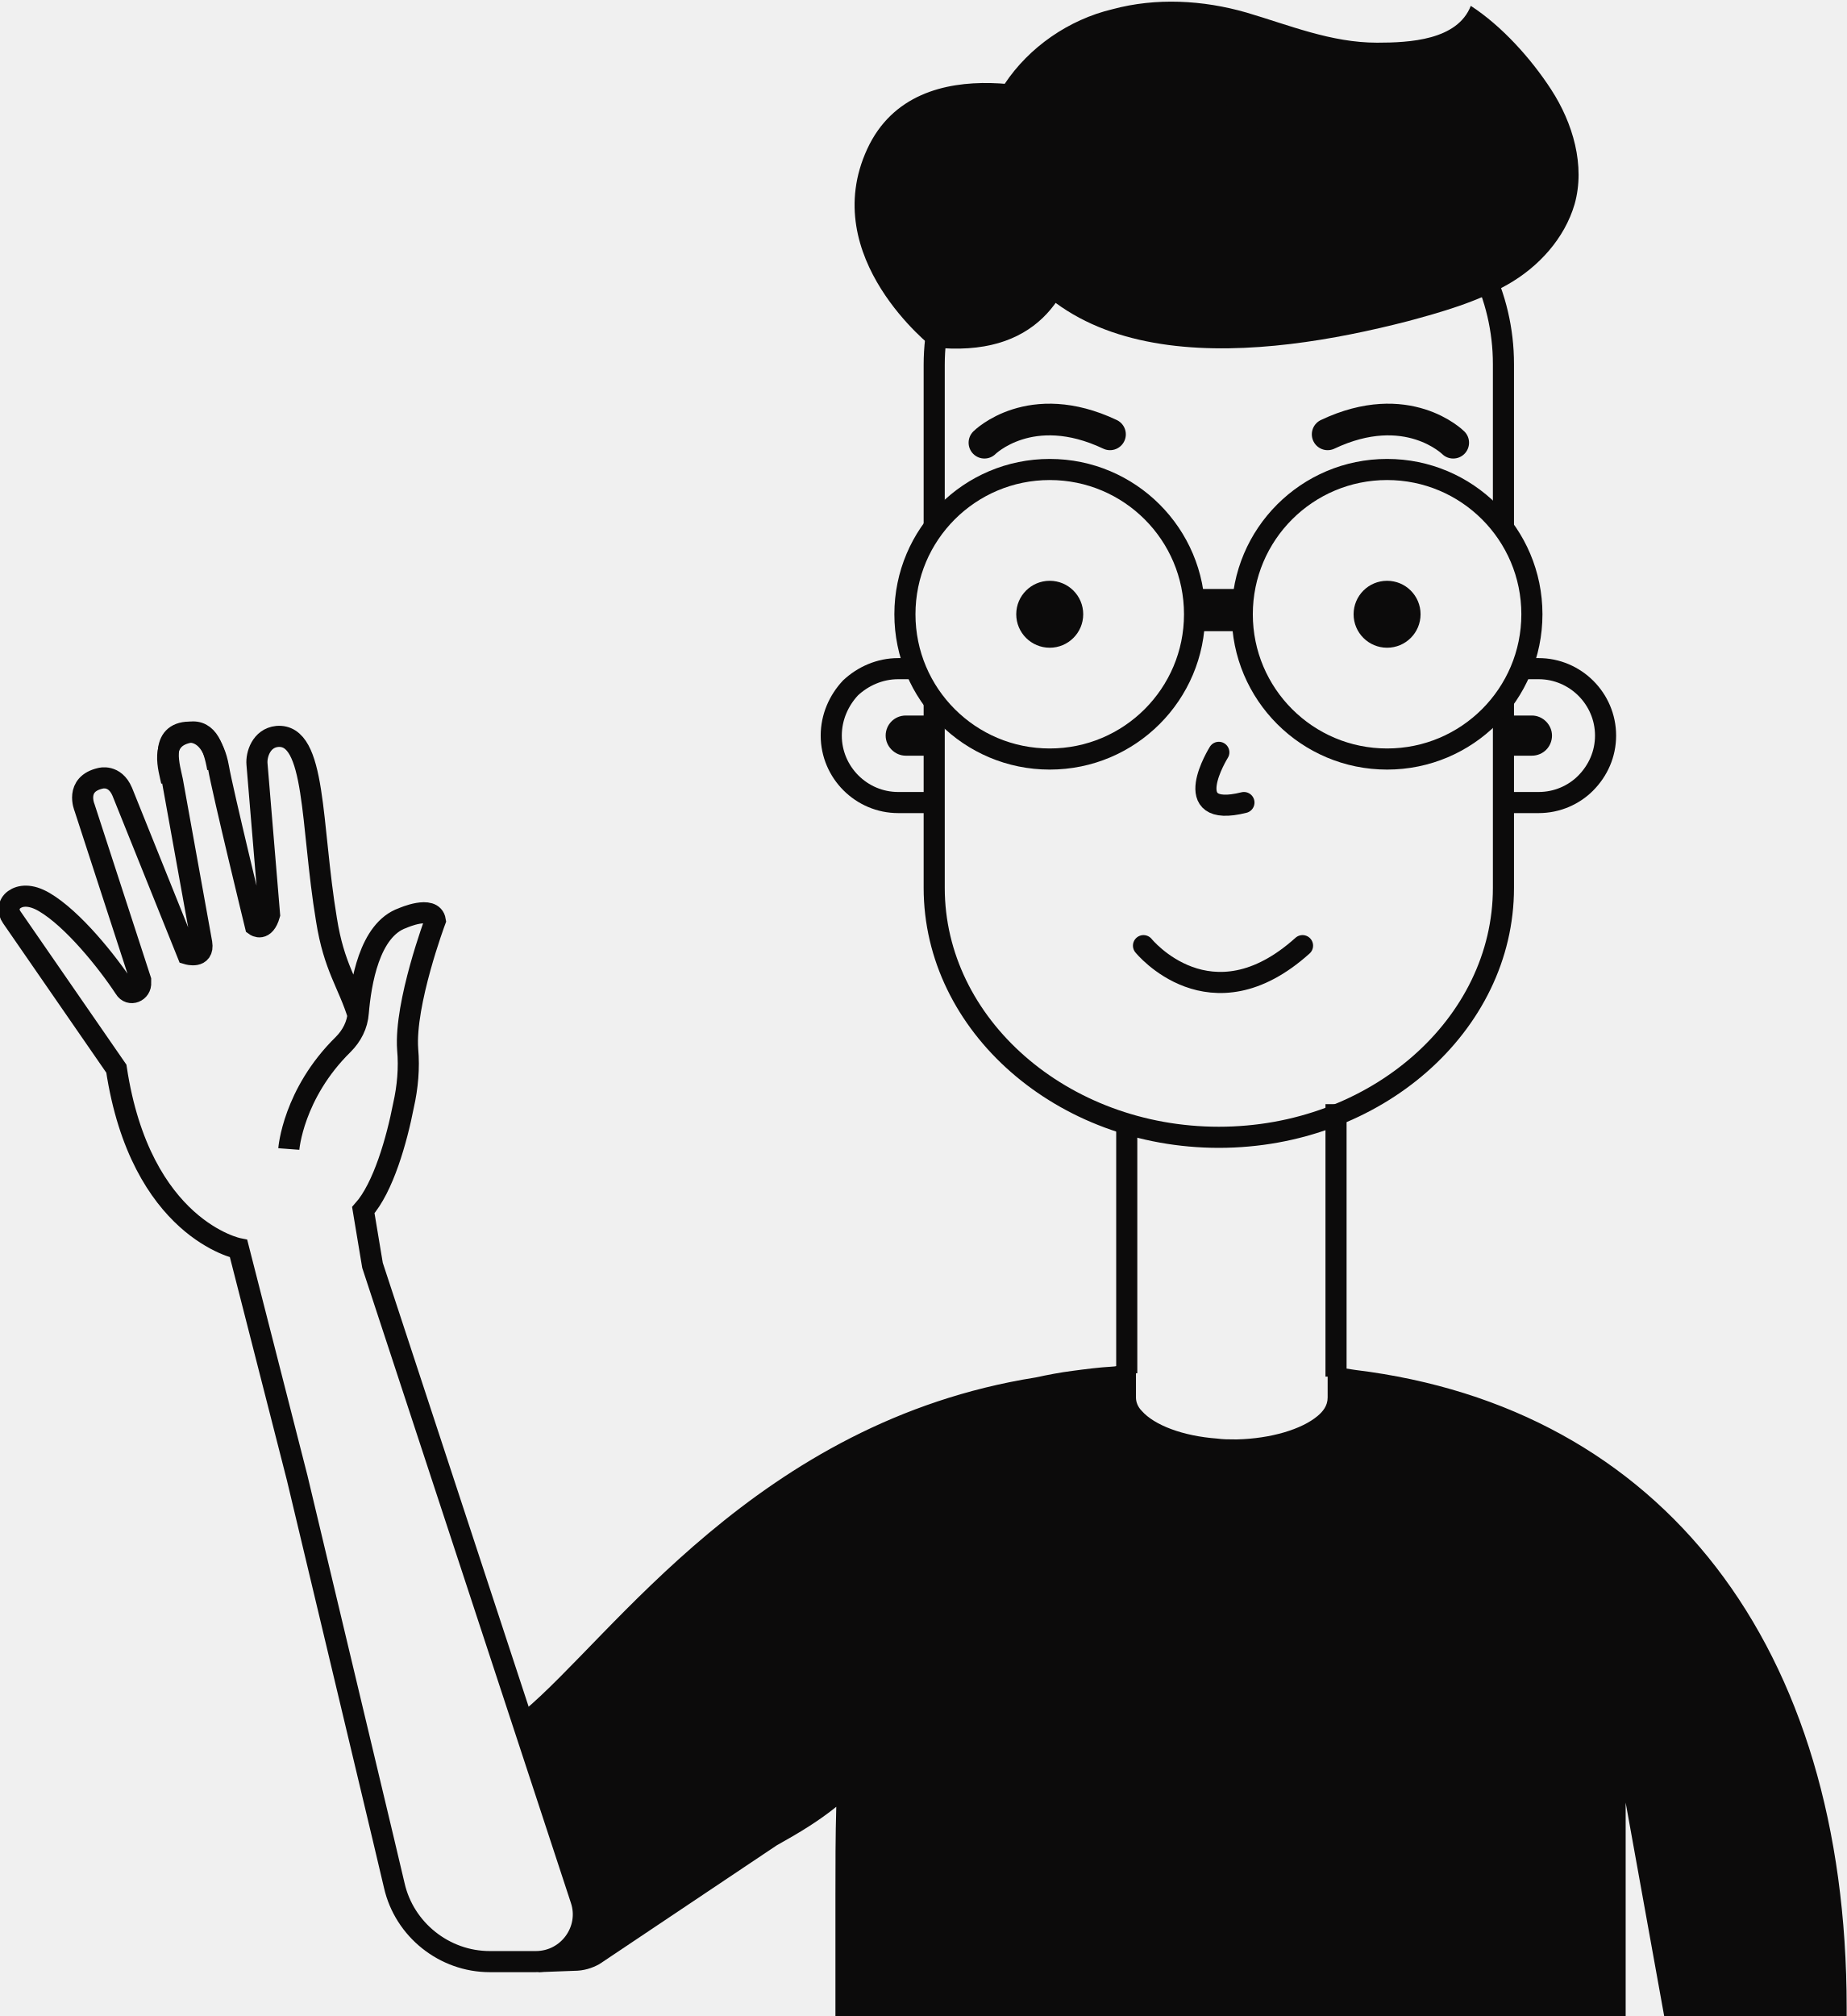
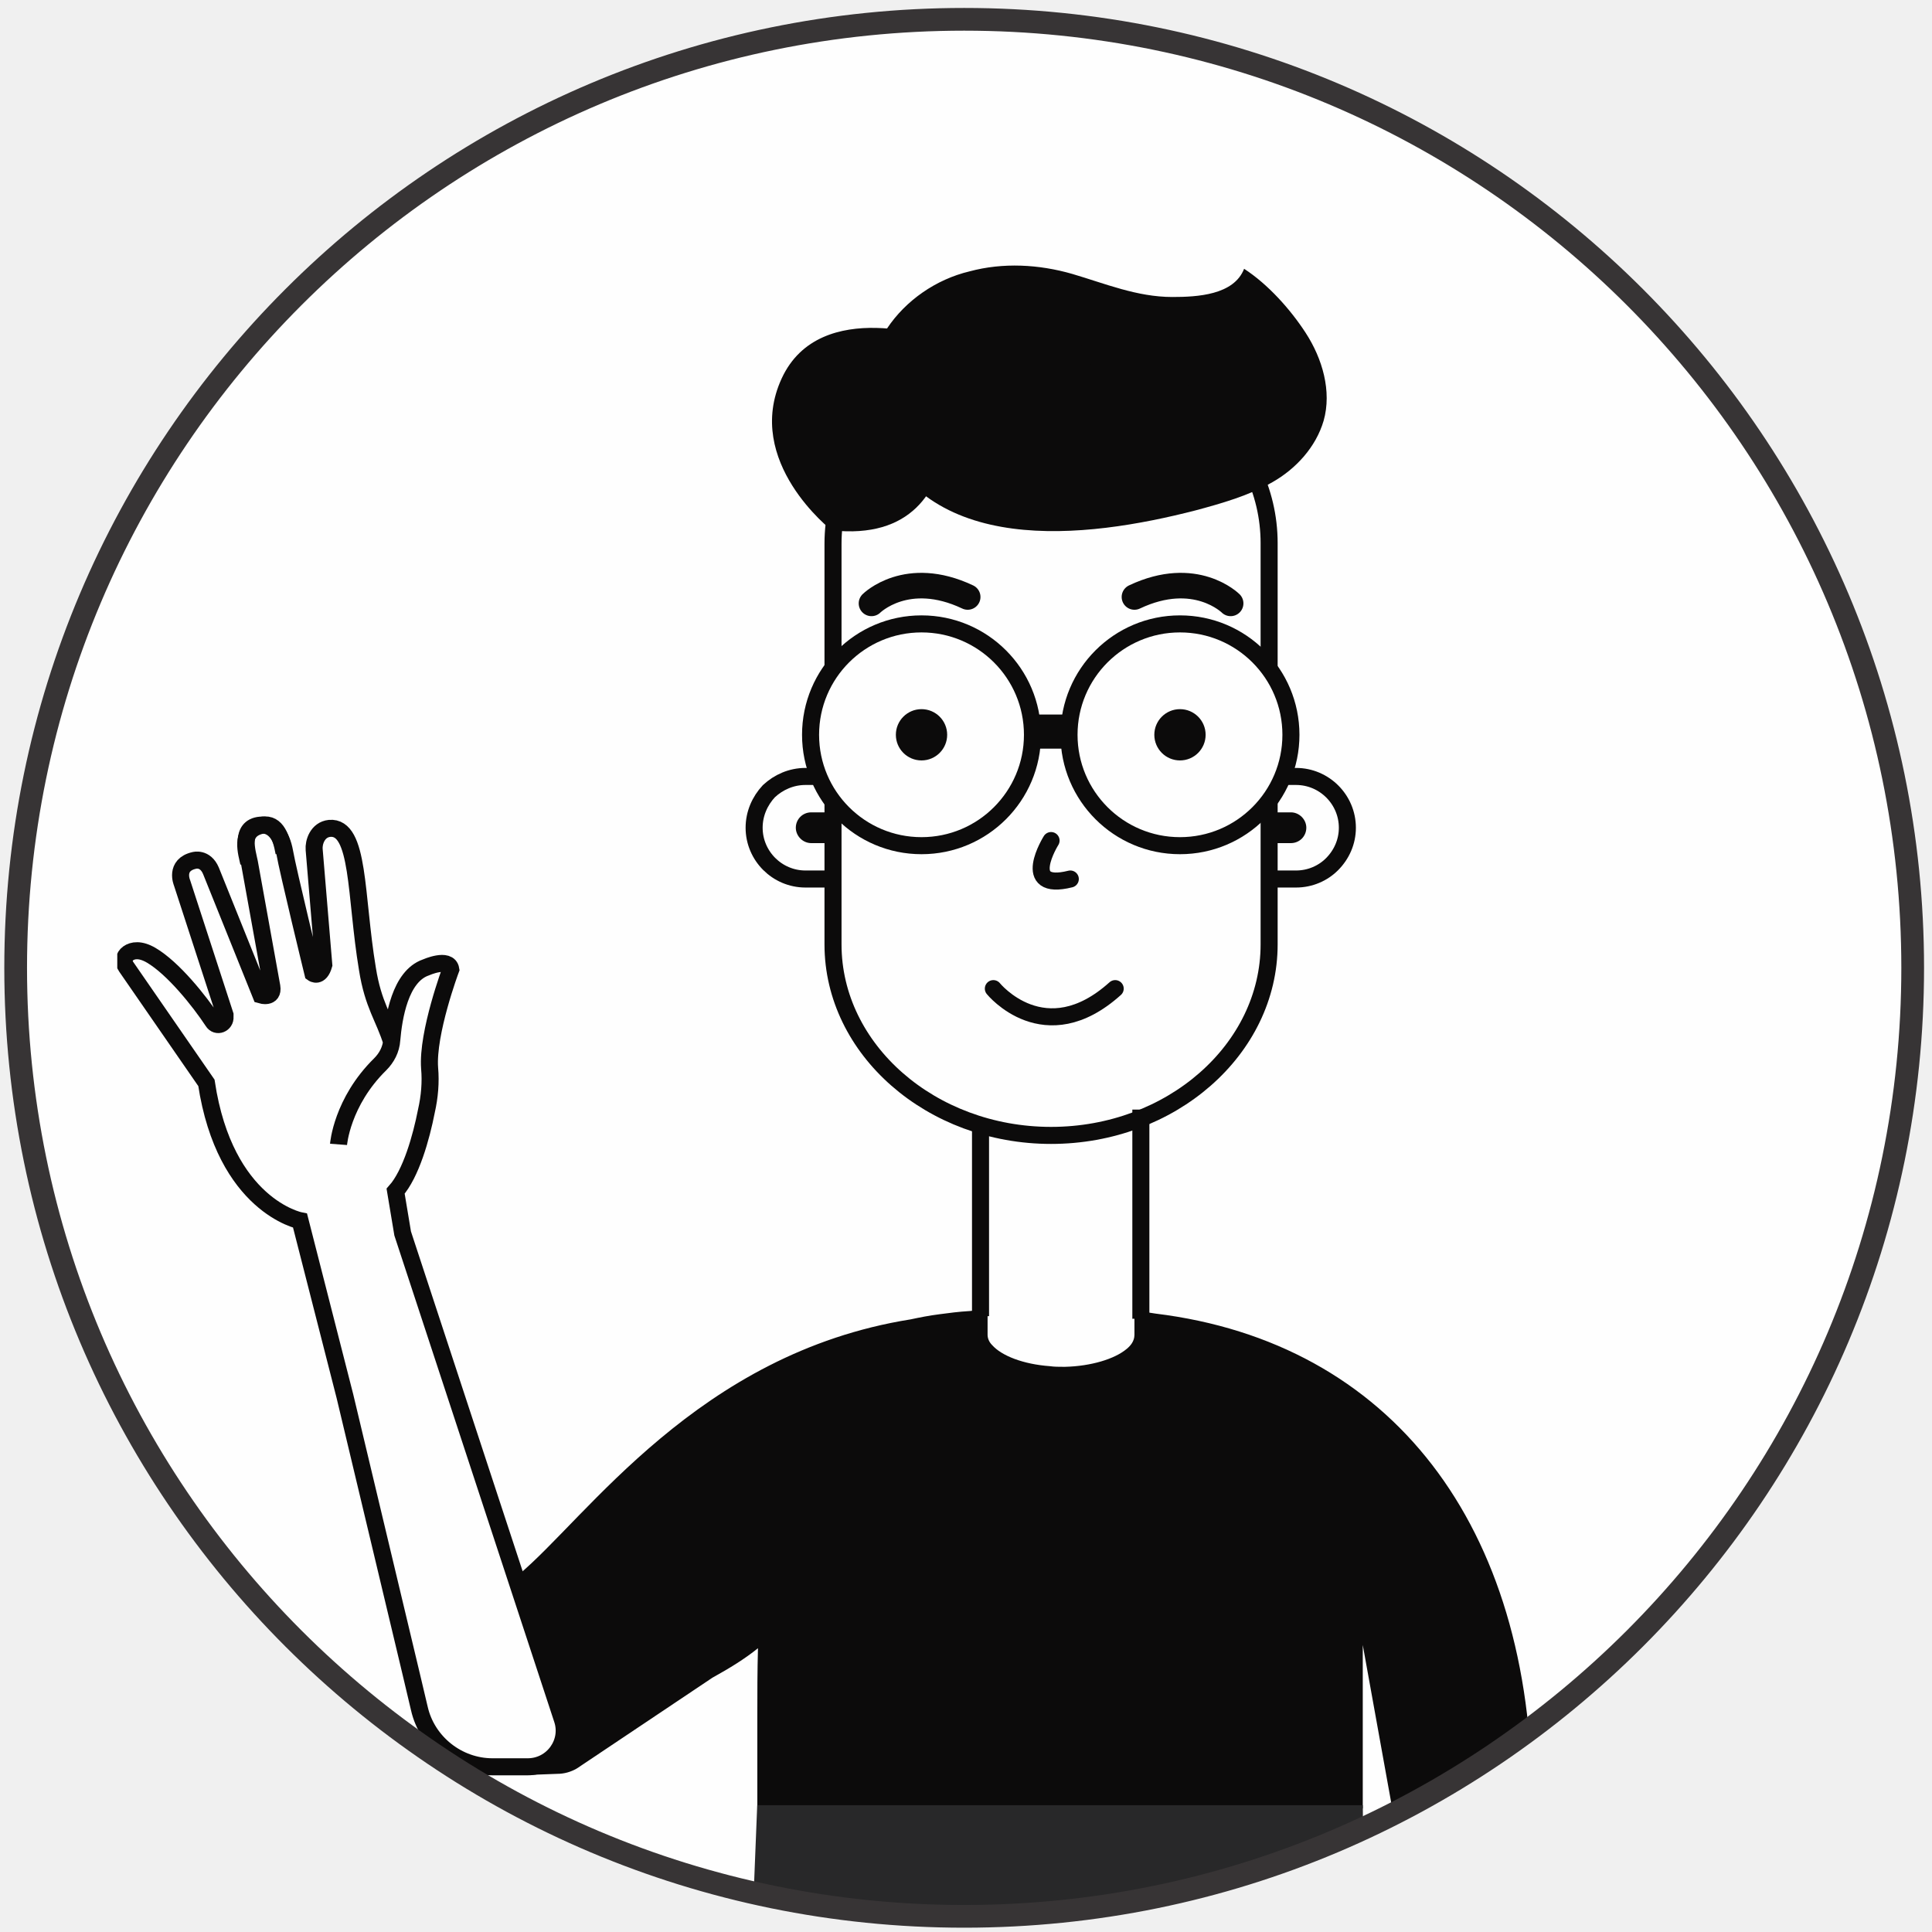
- <svg xmlns="http://www.w3.org/2000/svg" width="175" height="191" viewBox="0 0 175 191" fill="none">
-   <g clip-path="url(#clip0)">
-     <path d="M93.688 20.059C99.796 36.392 119.787 33.934 133.352 30.446C136.605 29.574 139.937 28.622 142.872 26.957C145.807 25.292 148.266 22.596 149.218 19.346C150.249 15.699 149.059 11.655 146.997 8.484C145.093 5.55 142.316 2.458 139.381 0.555C138.112 3.806 133.59 4.044 130.496 4.044C126.133 4.044 122.167 2.379 118.121 1.189C113.996 -3.39746e-06 109.553 -0.238 105.428 0.872C97.099 2.854 90.435 11.338 93.688 20.059Z" fill="#0C0B0B" />
-     <path d="M106.142 129.395C105.904 129.395 105.825 129.395 105.666 129.474L106.142 129.395Z" fill="#0C0B0B" />
-     <path d="M106.142 129.395C105.904 129.395 105.825 129.395 105.666 129.474L106.142 129.395Z" fill="#0C0B0B" />
-     <path d="M88.531 49.871V34.569C88.531 21.566 100.669 10.941 115.503 10.941C122.881 10.941 129.624 13.558 134.542 17.839C139.461 22.121 142.475 27.988 142.475 34.489V49.792" stroke="#0C0B0B" stroke-width="2" stroke-miterlimit="10" />
-     <path d="M142.475 66.442V84.123C142.475 97.125 130.338 107.75 115.503 107.75C100.669 107.75 88.531 97.125 88.531 84.123V66.442" stroke="#0C0B0B" stroke-width="2" stroke-miterlimit="10" />
-     <path d="M99.479 71.912C107.058 71.912 113.203 65.771 113.203 58.196C113.203 50.62 107.058 44.48 99.479 44.48C91.899 44.48 85.755 50.62 85.755 58.196C85.755 65.771 91.899 71.912 99.479 71.912Z" stroke="#0C0B0B" stroke-width="2" stroke-miterlimit="10" />
-     <path d="M131.448 71.912C139.028 71.912 145.172 65.771 145.172 58.196C145.172 50.62 139.028 44.48 131.448 44.48C123.869 44.48 117.724 50.62 117.724 58.196C117.724 65.771 123.869 71.912 131.448 71.912Z" stroke="#0C0B0B" stroke-width="2" stroke-miterlimit="10" />
-     <path d="M113.123 57.8H117.883" stroke="#0C0B0B" stroke-width="4" stroke-miterlimit="10" />
-     <path d="M126.53 105.609H126.609V130.425" stroke="#0C0B0B" stroke-width="2" stroke-miterlimit="10" />
-     <path d="M106.777 130.108V106.243" stroke="#0C0B0B" stroke-width="2" stroke-miterlimit="10" />
-     <path d="M99.479 61.367C101.231 61.367 102.652 59.947 102.652 58.196C102.652 56.444 101.231 55.025 99.479 55.025C97.726 55.025 96.305 56.444 96.305 58.196C96.305 59.947 97.726 61.367 99.479 61.367Z" fill="#0C0B0B" />
-     <path d="M131.448 61.367C133.201 61.367 134.621 59.947 134.621 58.196C134.621 56.444 133.201 55.025 131.448 55.025C129.696 55.025 128.275 56.444 128.275 58.196C128.275 59.947 129.696 61.367 131.448 61.367Z" fill="#0C0B0B" />
-     <path d="M86.707 63.349H85.12C83.375 63.349 81.788 64.063 80.598 65.173C79.488 66.362 78.774 67.948 78.774 69.692C78.774 73.181 81.63 76.035 85.12 76.035H88.293" stroke="#0C0B0B" stroke-width="2" stroke-miterlimit="10" />
-     <path d="M144.22 63.349H145.807C149.297 63.349 152.153 66.204 152.153 69.692C152.153 71.437 151.439 73.022 150.249 74.212C149.139 75.322 147.552 76.035 145.807 76.035H142.634" stroke="#0C0B0B" stroke-width="2" stroke-miterlimit="10" />
-     <path d="M88.373 67.79V71.595H85.834C84.803 71.595 83.93 70.723 83.93 69.692C83.93 69.137 84.168 68.662 84.486 68.345C84.803 68.027 85.279 67.79 85.834 67.79H88.373Z" fill="#0C0B0B" />
-     <path d="M142.634 71.595V67.79H145.172C146.204 67.79 147.076 68.662 147.076 69.692C147.076 70.247 146.838 70.723 146.521 71.04C146.204 71.357 145.728 71.595 145.172 71.595H142.634Z" fill="#0C0B0B" />
-     <path d="M115.503 71.278C115.503 71.278 111.537 77.621 117.883 76.035" stroke="#0C0B0B" stroke-width="2" stroke-miterlimit="10" stroke-linecap="round" />
-     <path d="M108.364 89.593C108.364 89.593 114.71 97.442 123.436 89.593" stroke="#0C0B0B" stroke-width="2" stroke-miterlimit="10" stroke-linecap="round" />
-     <path d="M93.291 41.942C93.291 41.942 97.654 37.582 105.19 41.15" stroke="#0C0B0B" stroke-width="3" stroke-miterlimit="10" stroke-linecap="round" />
-     <path d="M137.715 41.942C137.715 41.942 133.352 37.582 125.816 41.15" stroke="#0C0B0B" stroke-width="3" stroke-miterlimit="10" stroke-linecap="round" />
-     <path d="M88.373 32.904C88.373 32.904 77.425 24.42 82.185 14.113C86.945 3.806 102.017 9.356 102.017 9.356C102.017 9.356 108.046 35.044 88.373 32.904Z" fill="#0C0B0B" />
-     <path d="M33.953 96.254C33.001 93.162 31.652 91.655 30.938 87.136C29.431 78.097 29.986 69.455 26.258 69.772C24.751 69.931 24.275 71.517 24.354 72.389L25.544 86.66C25.068 88.325 24.195 87.691 24.195 87.691C24.195 87.691 21.102 75.005 20.705 72.706C20.308 70.486 19.198 69.217 17.69 69.376C15.072 69.614 16.104 72.785 16.342 73.975L19.118 89.356C19.356 90.862 17.77 90.387 17.77 90.387L11.582 75.005C10.868 73.34 9.519 73.737 9.519 73.737C7.06 74.292 8.012 76.512 8.012 76.512L13.327 92.845C13.327 92.924 13.327 93.003 13.327 93.082C13.407 93.955 12.296 94.43 11.82 93.637C10.154 91.1 6.902 87.057 4.204 85.471C2.856 84.678 1.904 84.837 1.349 85.233C0.793 85.629 0.714 86.343 1.111 86.898L11.027 101.249C13.327 116.472 22.609 118.295 22.609 118.295L28.162 140.02L36.333 174.271L37.364 178.632C38.316 182.834 42.124 185.847 46.407 185.847H50.771C53.864 185.847 56.006 182.834 55.054 179.98L35.301 119.881L34.429 114.648C36.333 112.508 37.602 107.988 38.237 104.737C38.633 102.993 38.792 101.17 38.633 99.425C38.316 95.065 41.251 87.215 41.251 87.215C41.013 85.709 38.157 86.977 38.157 86.977C34.984 88.087 34.191 93.162 33.953 95.937C33.873 97.126 33.318 98.157 32.525 98.95C27.765 103.627 27.369 108.86 27.369 108.86" stroke="#0C0B0B" stroke-width="2" stroke-miterlimit="10" />
-     <path d="M20.626 72.785C20.229 70.565 19.515 68.9 17.611 69.455C15.072 70.168 16.024 72.864 16.262 74.053" stroke="#0C0B0B" stroke-width="2" stroke-miterlimit="10" />
-     <path d="M175 190.207V191H157.706L154.057 170.782V191H79.17V179.504C79.17 176.729 79.17 173.954 79.25 171.179C77.584 172.526 75.759 173.636 73.617 174.826L57.038 185.926C56.958 186.005 56.879 186.005 56.8 186.084C56.086 186.481 55.292 186.719 54.42 186.719L50.972 186.849C50.972 186.849 54.658 185.45 55.53 181.961L49.581 162.14C58.069 155.083 71.793 134.707 98.13 130.505C99.241 130.267 100.431 130.029 101.7 129.87C102.89 129.712 104.08 129.553 105.428 129.474L106.301 129.395V129.553L105.825 129.633C105.984 129.633 106.063 129.633 106.222 129.553H106.301C106.46 129.553 106.618 129.553 106.777 129.474H106.856L107.65 129.395V132.408C107.65 132.804 107.808 133.28 108.205 133.676C109.395 135.024 112.092 136.055 115.345 136.293C115.9 136.372 116.455 136.372 117.01 136.372C117.09 136.372 117.169 136.372 117.169 136.372H117.248C120.422 136.293 123.357 135.421 124.864 134.152C125.34 133.756 125.816 133.201 125.816 132.408V129.633L126.609 129.791H126.768C127.006 129.791 127.165 129.87 127.403 129.87V129.633L128.434 129.791C157.548 133.359 175 155.956 175 190.207Z" fill="#0C0B0B" />
-     <path d="M56.958 185.846L56.72 186.005C56.8 186.005 56.879 185.926 56.958 185.846Z" fill="#0C0B0B" />
-   </g>
+ <svg xmlns="http://www.w3.org/2000/svg" xml:space="preserve" width="60mm" height="60mm" version="1.1" style="shape-rendering:geometricPrecision; text-rendering:geometricPrecision; image-rendering:optimizeQuality; fill-rule:evenodd; clip-rule:evenodd" viewBox="0 0 6000 6000">
  <defs>
-     <clipPath id="clip0">
-       <rect width="175" height="191" fill="white" />
+     <style type="text/css">
+    
+     .str1 {stroke:#0C0B0B;stroke-width:105.83;stroke-miterlimit:22.926}
+     .str4 {stroke:#373435;stroke-width:70.56;stroke-miterlimit:22.926}
+     .str0 {stroke:#0C0B0B;stroke-width:52.92;stroke-miterlimit:22.926}
+     .str3 {stroke:#0C0B0B;stroke-width:79.38;stroke-linecap:round;stroke-miterlimit:22.926}
+     .str2 {stroke:#0C0B0B;stroke-width:52.92;stroke-linecap:round;stroke-miterlimit:22.926}
+     .fil3 {fill:none}
+     .fil2 {fill:none;fill-rule:nonzero}
+     .fil0 {fill:#FEFEFE}
+     .fil4 {fill:#282829}
+     .fil1 {fill:#0C0B0B;fill-rule:nonzero}
+    
+   </style>
+     <clipPath id="id0">
+       <path d="M2994.33 59.98c1626.86,0 2945.69,1318.83 2945.69,2945.69 0,1626.86 -1318.83,2945.69 -2945.69,2945.69 -1626.86,0 -2945.69,-1318.83 -2945.69,-2945.69 0,-1626.86 1318.83,-2945.69 2945.69,-2945.69z" />
+     </clipPath>
+     <clipPath id="id1">
+       <path d="M1629.08 5616.32l2730.5 0c139.75,-73.24 272.99,-157.21 398.41,-251.09l0 -4544.43 -3739.3 0c-267.43,241.97 -490.13,532.37 -654.49,857.32l0 2655.1c277.36,548.32 721.09,998.13 1264.88,1283.1z" />
+     </clipPath>
+     <clipPath id="id2">
+       <path d="M2994.33 59.98c1626.86,0 2945.69,1318.83 2945.69,2945.69 0,1626.86 -1318.83,2945.69 -2945.69,2945.69 -1626.86,0 -2945.69,-1318.83 -2945.69,-2945.69 0,-1626.86 1318.83,-2945.69 2945.69,-2945.69z" />
    </clipPath>
  </defs>
+   <g id="Camada_x0020_1">
+     <path class="fil0" d="M2994.33 59.98c1626.86,0 2945.69,1318.83 2945.69,2945.69 0,1626.86 -1318.83,2945.69 -2945.69,2945.69 -1626.86,0 -2945.69,-1318.83 -2945.69,-2945.69 0,-1626.86 1318.83,-2945.69 2945.69,-2945.69z" />
+     <g style="clip-path:url(#id0)">
+       <g id="_1896220881232">
+         <g>
+     </g>
+       </g>
+       <g style="clip-path:url(#id1)">
+         <g id="_1896220890976">
+           <path id="1" class="fil1" d="M2716.46 1324.44c153.36,410.08 655.28,348.37 995.87,260.77 81.67,-21.89 165.33,-45.79 239.02,-87.59 73.69,-41.8 135.43,-109.49 159.33,-191.09 25.88,-91.58 -3.99,-193.1 -55.77,-272.73 -47.8,-73.66 -117.52,-151.29 -191.22,-199.07 -31.85,81.62 -145.4,87.6 -223.08,87.6 -109.54,0 -209.11,-41.81 -310.7,-71.67 -103.57,-29.86 -215.11,-35.83 -318.68,-7.97 -209.13,49.77 -376.44,262.77 -294.77,481.75z" />
+           <path class="fil1" d="M3029.15 4069.58c-5.97,0 -7.96,0 -11.95,1.98l11.95 -1.98z" />
+           <path class="fil1" d="M3029.15 4069.58c-5.97,0 -7.96,0 -11.95,1.98l11.95 -1.98z" />
+           <path class="fil2 str0" d="M2586.99 2072.93l0 -384.2c0,-326.47 304.75,-593.22 677.19,-593.22 185.24,0 354.54,65.69 478.02,173.19 123.5,107.5 199.18,254.8 199.18,418.04l0 384.2" />
+           <path class="fil2 str0" d="M3941.38 2488.98l0 443.92c0,326.47 -304.73,593.22 -677.2,593.22 -372.44,0 -677.19,-266.75 -677.19,-593.22l0 -443.92" />
+           <path class="fil2 str0" d="M2861.86 2626.33c190.29,0 344.58,-154.18 344.58,-344.38 0,-190.2 -154.29,-344.39 -344.58,-344.39 -190.31,0 -344.58,154.19 -344.58,344.39 0,190.2 154.27,344.38 344.58,344.38z" />
+           <path class="fil2 str0" d="M3664.52 2626.33c190.32,0 344.58,-154.18 344.58,-344.38 0,-190.2 -154.26,-344.39 -344.58,-344.39 -190.29,0 -344.57,154.19 -344.57,344.39 0,190.2 154.28,344.38 344.57,344.38z" />
+           <line class="fil2 str1" x1="3204.42" y1="2272" x2="3323.93" y2="2272" />
+           <polyline class="fil2 str0" points="3541.04,3472.37 3543.03,3472.37 3543.03,4095.44 " />
+           <line class="fil2 str0" x1="3045.1" y1="4087.48" x2="3045.1" y2="3488.29" />
+           <path class="fil1" d="M2861.86 2361.58c43.99,0 79.67,-35.65 79.67,-79.63 0,-43.98 -35.68,-79.62 -79.67,-79.62 -44.01,0 -79.68,35.64 -79.68,79.62 0,43.98 35.67,79.63 79.68,79.63z" />
+           <path class="fil1" d="M3664.52 2361.58c44.01,0 79.66,-35.65 79.66,-79.63 0,-43.98 -35.65,-79.62 -79.66,-79.62 -43.99,0 -79.67,35.64 -79.67,79.62 0,43.98 35.68,79.63 79.67,79.63z" />
+           <path class="fil2 str0" d="M2541.18 2411.34l-39.84 0c-43.81,0 -83.65,17.92 -113.52,45.79 -27.89,29.86 -45.81,69.67 -45.81,113.46 0,87.6 71.7,159.26 159.33,159.26l79.68 0" />
+           <path class="fil2 str0" d="M3985.19 2411.34l39.85 0c87.63,0 159.33,71.67 159.33,159.25 0,43.81 -17.93,83.61 -47.81,113.48 -27.86,27.87 -67.71,45.78 -111.52,45.78l-79.67 0" />
+           <path class="fil1" d="M2583.01 2522.82l0 95.55 -63.74 0c-25.89,0 -47.8,-21.9 -47.8,-47.78 0,-13.93 5.98,-25.87 13.94,-33.84 7.97,-7.96 19.92,-13.93 33.86,-13.93l63.74 0z" />
+           <path class="fil1" d="M3945.37 2618.37l0 -95.55 63.73 0c25.9,0 47.8,21.9 47.8,47.77 0,13.94 -5.98,25.88 -13.93,33.85 -7.97,7.96 -19.91,13.93 -33.87,13.93l-63.73 0z" />
+           <path class="fil2 str2" d="M3264.18 2610.41c0,0 -99.57,159.25 59.75,119.44" />
+           <path class="fil2 str2" d="M3084.94 3070.26c0,0 159.33,197.08 378.42,0" />
+           <path class="fil2 str3" d="M2706.49 1873.86c0,0 109.55,-109.48 298.76,-19.9" />
+           <path class="fil2 str3" d="M3821.87 1873.86c0,0 -109.54,-109.48 -298.75,-19.9" />
+           <path class="fil1" d="M2583.01 1646.93c0,0 -274.86,-213.01 -155.36,-471.79 119.51,-258.79 497.94,-119.44 497.94,-119.44 0,0 151.36,644.98 -342.58,591.23z" />
+           <path class="fil2 str0" d="M1216.66 3237.49c-23.9,-77.64 -57.76,-115.46 -75.68,-228.93 -37.85,-226.93 -23.9,-443.92 -117.51,-435.95 -37.85,3.97 -49.8,43.79 -47.81,65.69l29.88 358.32c-11.95,41.8 -33.86,25.88 -33.86,25.88 0,0 -77.68,-318.51 -87.64,-376.24 -9.95,-55.74 -37.84,-87.59 -75.69,-83.61 -65.72,5.97 -39.82,85.6 -33.86,115.46l69.71 386.19c5.98,37.82 -33.85,25.88 -33.85,25.88l-155.36 -386.19c-17.92,-41.8 -51.78,-31.85 -51.78,-31.85 -61.75,13.93 -37.84,69.67 -37.84,69.67l133.44 410.08c0,1.99 0,3.98 0,5.97 1.99,21.9 -25.89,33.84 -37.85,13.94 -41.82,-63.71 -123.48,-165.23 -191.2,-205.04 -33.86,-19.91 -57.76,-15.93 -71.7,-5.98 -13.95,9.95 -15.93,27.87 -5.98,41.81l248.96 360.31c57.77,382.21 290.81,427.99 290.81,427.99l139.42 545.46 205.15 859.95 25.89 109.49c23.9,105.5 119.51,181.15 227.06,181.15l109.54 0c77.69,0 131.46,-75.65 107.56,-147.3l-495.95 -1508.94 -21.91 -131.39c47.81,-53.73 79.67,-167.21 95.61,-248.83 9.96,-43.79 13.94,-89.56 9.96,-133.36 -7.97,-109.49 65.72,-306.57 65.72,-306.57 -5.97,-37.82 -77.68,-5.97 -77.68,-5.97 -79.66,27.86 -99.58,155.27 -105.56,224.94 -1.99,29.86 -15.93,55.74 -35.85,75.65 -119.5,117.44 -129.46,248.82 -129.46,248.82" />
+           <path class="fil2 str0" d="M882.05 2648.24c-9.96,-55.74 -27.88,-97.55 -75.68,-83.62 -63.74,17.92 -39.84,85.6 -33.87,115.46" />
+           <path class="fil1" d="M4757.99 5596.41l0 19.91 -434.2 0 -91.61 -507.62 0 507.62 -1880.22 0 0 -288.63c0,-69.68 0,-139.35 1.99,-209.02 -41.82,33.82 -87.63,61.69 -141.41,91.56l-416.27 278.69c-1.99,1.99 -3.99,1.99 -5.98,3.97 -17.93,9.97 -37.84,15.94 -59.75,15.94l-86.57 3.27c0,0 92.54,-35.12 114.45,-122.73l-149.38 -497.65c213.12,-177.18 557.69,-688.77 1218.95,-794.28 27.89,-5.97 57.77,-11.94 89.63,-15.94 29.88,-3.97 59.76,-7.95 93.61,-9.94l21.91 -1.98 0 3.97 -11.95 2c4,0 5.98,0 9.97,-2l1.98 0c3.99,0 7.96,0 11.96,-1.99l1.98 0 19.94 -1.98 0 75.64c0,9.95 3.96,21.9 13.93,31.84 29.88,33.85 97.59,59.73 179.26,65.7 13.94,2 27.87,2 41.81,2 2,0 3.99,0 3.99,0l1.98 0c79.69,-2 153.39,-23.89 191.22,-55.74 11.95,-9.95 23.91,-23.88 23.91,-43.8l0 -69.67 19.91 3.97 3.99 0c5.97,0 9.96,1.98 15.94,1.98l0 -5.95 25.89 3.97c730.97,89.59 1169.14,656.93 1169.14,1516.89z" />
+           <path class="fil1" d="M1794.28 5486.91l-5.98 4c1.99,0 3.98,-1.99 5.98,-4z" />
+         </g>
+       </g>
+       <g style="clip-path:url(#id2)">
+         <polygon class="fil3" points="364.2,5616.32 4757.99,5616.32 4757.99,820.8 364.2,820.8 " />
+         <polygon class="fil4" points="2324.04,6294.08 4237.86,6294.08 4232.34,5606.32 2351.61,5606.32 " />
+       </g>
+     </g>
+     <path class="fil3 str4" d="M2994.33 59.98c1626.86,0 2945.69,1318.83 2945.69,2945.69 0,1626.86 -1318.83,2945.69 -2945.69,2945.69 -1626.86,0 -2945.69,-1318.83 -2945.69,-2945.69 0,-1626.86 1318.83,-2945.69 2945.69,-2945.69z" />
+   </g>
</svg>
